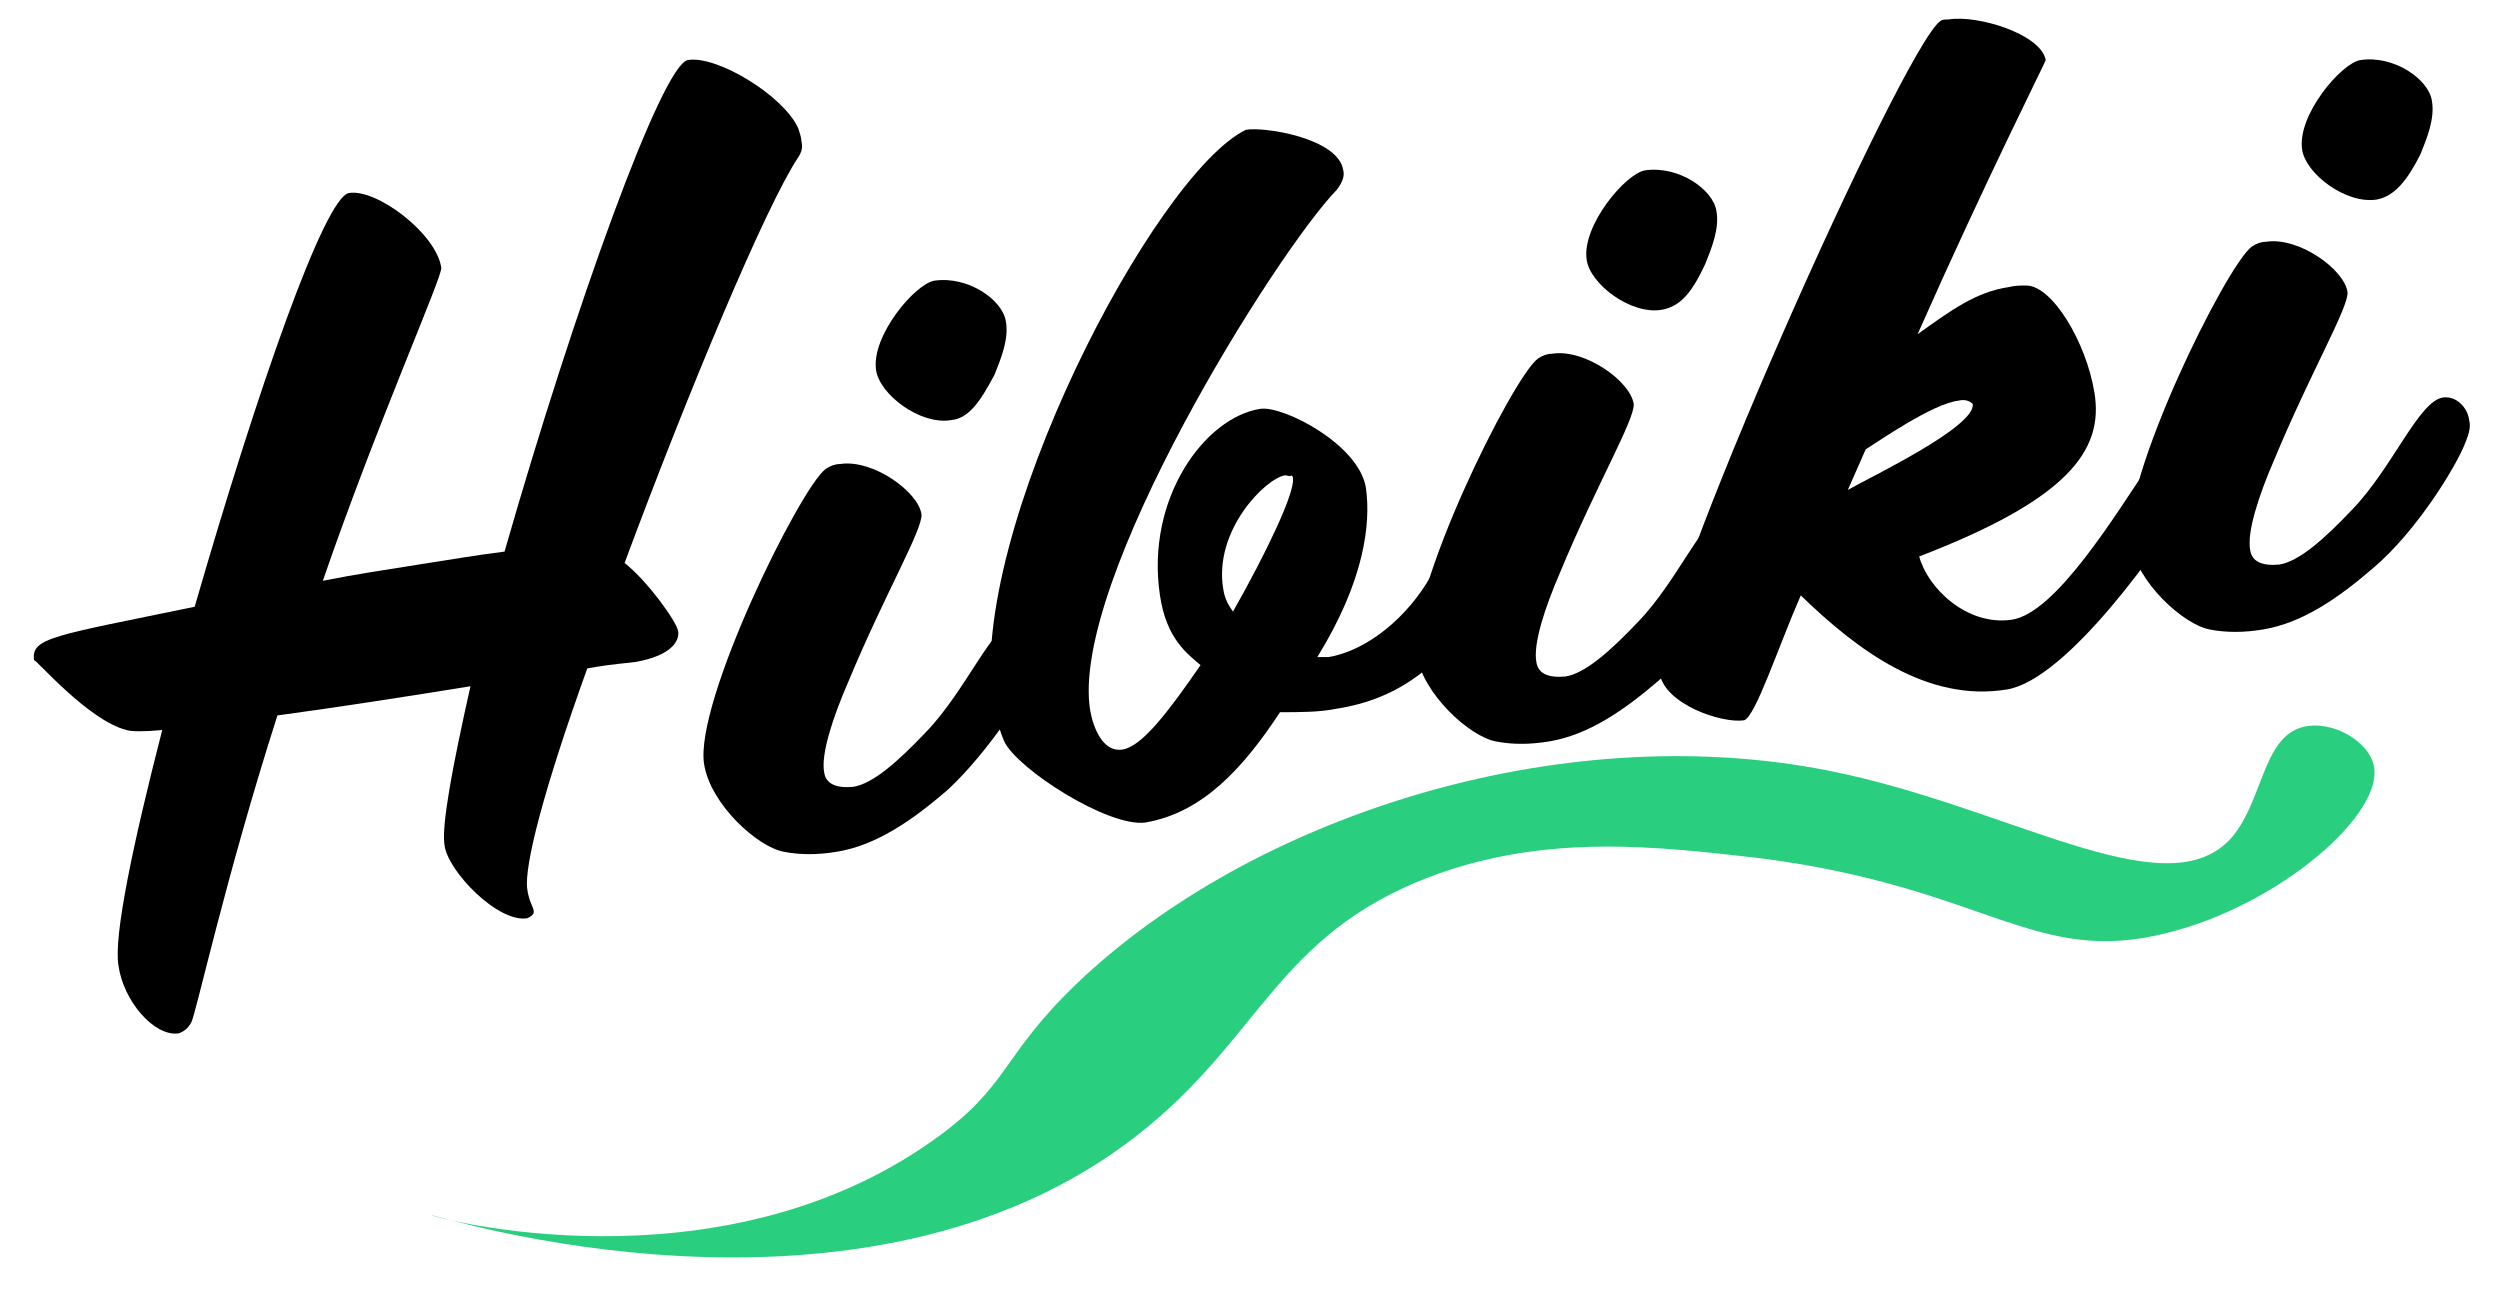
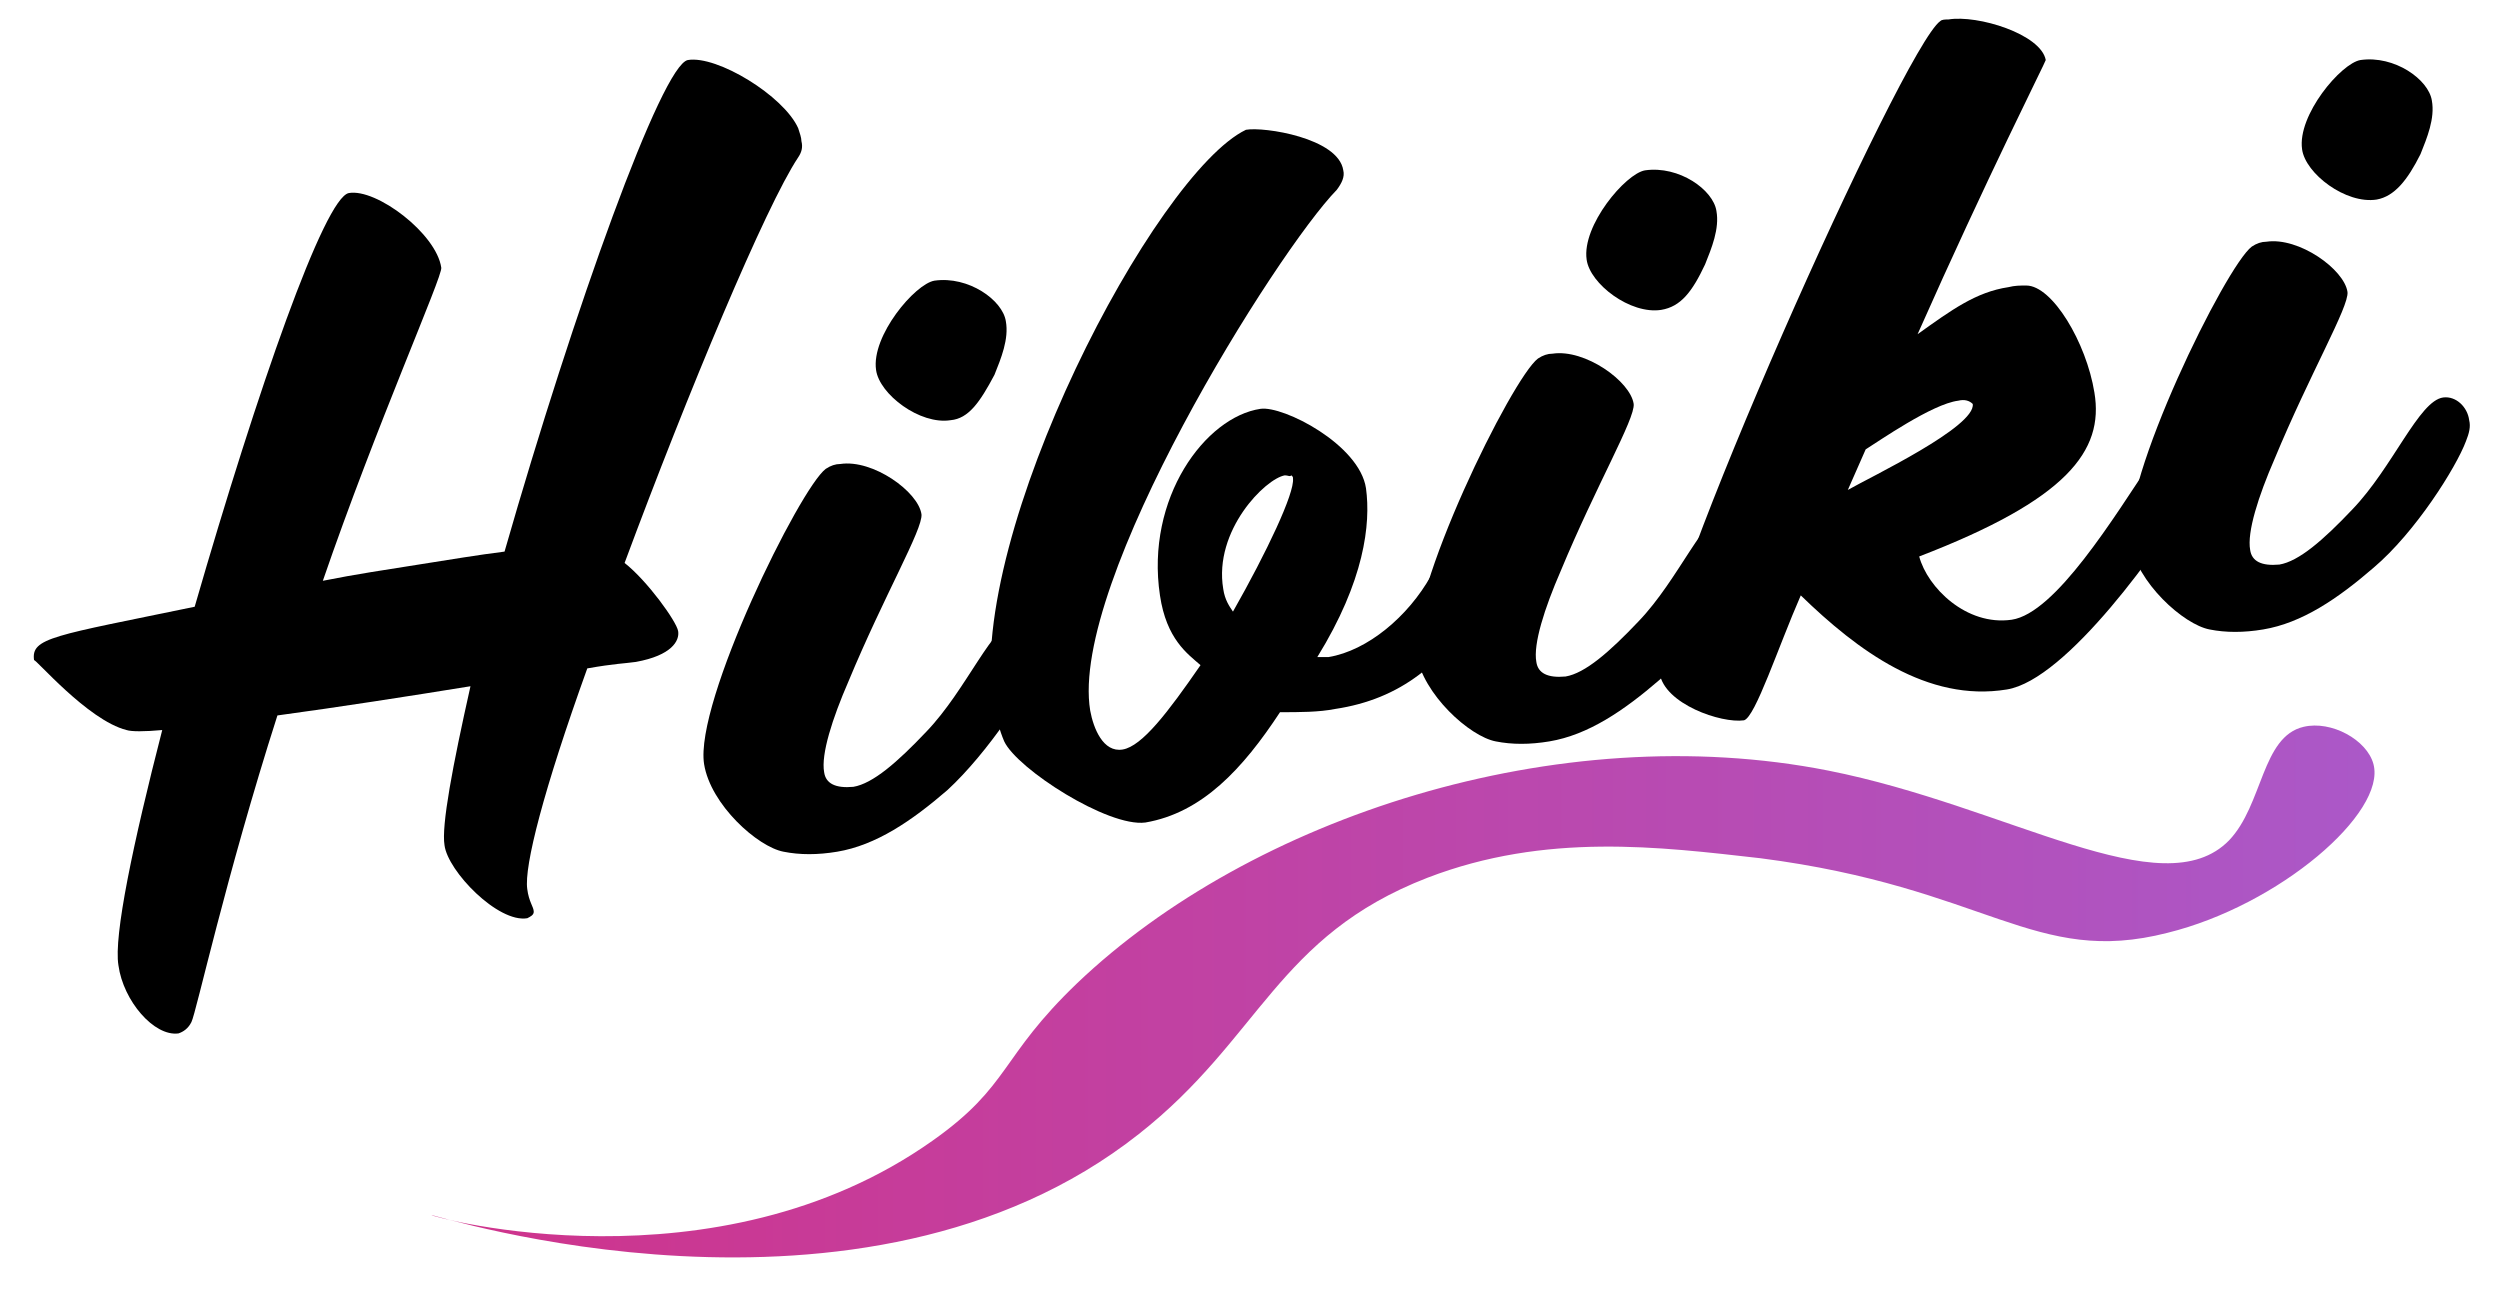
<svg xmlns="http://www.w3.org/2000/svg" version="1.1" id="Layer_1" x="0px" y="0px" viewBox="0 0 154.1 80.3" style="enable-background:new 0 0 154.1 80.3;" xml:space="preserve">
  <style type="text/css">
	.st0{enable-background:new    ;}
- 	.st1{fill:#29CF7F;}
+ 	.st1{fill:url(#SVGID_1_);}
</style>
  <g class="st0">
-     <path d="M49.4,8.7c0.1,0.4,0,0.7-0.2,1c-2,3-6.8,14.5-10.7,25c1.4,1.1,3.2,3.6,3.3,4.2s-0.4,1.5-2.6,1.9c-0.7,0.1-1.3,0.1-3,0.4   c-2.7,7.5-3.9,12.2-3.7,13.6c0.1,0.8,0.4,1.1,0.4,1.4c0,0.2-0.2,0.3-0.4,0.4c-1.8,0.3-4.9-2.9-5.1-4.5c-0.2-1.2,0.5-4.9,1.6-9.8   c-3.7,0.6-8.2,1.3-11.9,1.8c-3.2,10-5,18.3-5.3,18.9c-0.2,0.4-0.5,0.6-0.8,0.7c-1.5,0.2-3.4-2-3.7-4.2c-0.3-1.8,0.9-7.5,2.7-14.5   c-1.1,0.1-1.9,0.1-2.2,0c-2.4-0.6-5.7-4.5-5.7-4.3c-0.2-1.4,1.2-1.5,9.9-3.3c3.9-13.5,8-25.2,9.5-25.5c1.7-0.3,5.4,2.5,5.7,4.6   c0.1,0.5-4,9.7-7.3,19.3c2-0.4,4-0.7,5.9-1c1.9-0.3,3.7-0.6,5.3-0.8C35.4,19,40.8,4,42.4,3.7c1.8-0.3,5.9,2.2,6.8,4.2   C49.3,8.2,49.4,8.5,49.4,8.7z" />
+     <path d="M49.4,8.7c0.1,0.4,0,0.7-0.2,1c-2,3-6.8,14.5-10.7,25c1.4,1.1,3.2,3.6,3.3,4.2s-0.4,1.5-2.6,1.9c-0.7,0.1-1.3,0.1-3,0.4   c-2.7,7.5-3.9,12.2-3.7,13.6c0.1,0.8,0.4,1.1,0.4,1.4c0,0.2-0.2,0.3-0.4,0.4c-1.8,0.3-4.9-2.9-5.1-4.5c-0.2-1.2,0.5-4.9,1.6-9.8   c-3.7,0.6-8.2,1.3-11.9,1.8c-3.2,10-5,18.3-5.3,18.9c-0.2,0.4-0.5,0.6-0.8,0.7c-1.5,0.2-3.4-2-3.7-4.2C7,57.7,8.2,52,10,45   c-1.1,0.1-1.9,0.1-2.2,0c-2.4-0.6-5.7-4.5-5.7-4.3c-0.2-1.4,1.2-1.5,9.9-3.3c3.9-13.5,8-25.2,9.5-25.5c1.7-0.3,5.4,2.5,5.7,4.6   c0.1,0.5-4,9.7-7.3,19.3c2-0.4,4-0.7,5.9-1s3.7-0.6,5.3-0.8c4.3-15,9.7-30,11.3-30.3c1.8-0.3,5.9,2.2,6.8,4.2   C49.3,8.2,49.4,8.5,49.4,8.7z" />
    <path d="M58.4,48.7c-2.2,1.9-4.4,3.4-6.8,3.8c-1.2,0.2-2.3,0.2-3.3,0c-1.6-0.3-4.5-2.9-4.9-5.4c-0.6-3.8,5.9-17,7.5-18.2   c0.3-0.2,0.6-0.3,0.9-0.3c2-0.3,4.8,1.7,5,3.1c0.1,0.9-2.3,5-4.5,10.3c-1,2.3-1.7,4.5-1.5,5.6c0.1,0.7,0.7,1,1.8,0.9   c1.2-0.2,2.7-1.5,4.5-3.4c2.5-2.6,4.1-6.7,5.6-6.9c0.8-0.1,1.5,0.6,1.6,1.4c0.1,0.4,0,0.8-0.2,1.3C63.5,42.4,60.9,46.4,58.4,48.7z    M58.6,25.9c-1.9,0.3-4.4-1.6-4.6-3.1c-0.3-2.1,2.4-5.3,3.6-5.5c2.1-0.3,4.2,1.2,4.4,2.5c0.2,1.1-0.3,2.3-0.7,3.3   C60.4,24.8,59.7,25.8,58.6,25.9z" />
-     <path d="M82.3,43.7c-1,0.2-2.2,0.2-3.4,0.2c-2.3,3.5-4.8,6.2-8.3,6.8c-2.3,0.3-7.9-3.3-8.7-5c-0.3-0.7-0.5-1.5-0.7-2.3   c-1.6-10.6,10-32.7,15.6-35.4c1.1-0.2,5.7,0.5,6,2.5c0.1,0.4-0.1,0.8-0.4,1.2c-3.7,3.8-16.5,24.2-15.2,32.1c0.2,1.1,0.8,2.6,2,2.4   c1.2-0.2,2.8-2.3,4.8-5.2c-0.8-0.7-2.1-1.6-2.5-4.3c-0.9-6,2.8-11,6.2-11.5c1.4-0.2,6.1,2.2,6.5,4.9c0.3,2.2-0.1,5.7-3,10.4l0.2,0   c0.1,0,0.3,0,0.5,0c2.4-0.4,4.9-2.5,6.3-5c0.4-0.7,0.9-1.1,1.4-1.1c0.8-0.1,1.7,0.5,1.9,1.5c0,0.3,0,0.7-0.2,1.1   C89.1,40.9,86.3,43.1,82.3,43.7z M79.2,29.3c-1.2,0.2-4.4,3.4-3.8,7c0.1,0.7,0.4,1.1,0.6,1.4c2.1-3.7,3.8-7.3,3.7-8.2   c0-0.1,0-0.1-0.1-0.2C79.5,29.4,79.4,29.3,79.2,29.3z" />
+     <path d="M82.3,43.7c-1,0.2-2.2,0.2-3.4,0.2c-2.3,3.5-4.8,6.2-8.3,6.8c-2.3,0.3-7.9-3.3-8.7-5c-0.3-0.7-0.5-1.5-0.7-2.3   C59.6,32.8,71.2,10.7,76.8,8c1.1-0.2,5.7,0.5,6,2.5c0.1,0.4-0.1,0.8-0.4,1.2c-3.7,3.8-16.5,24.2-15.2,32.1c0.2,1.1,0.8,2.6,2,2.4   C70.4,46,72,43.9,74,41c-0.8-0.7-2.1-1.6-2.5-4.3c-0.9-6,2.8-11,6.2-11.5c1.4-0.2,6.1,2.2,6.5,4.9c0.3,2.2-0.1,5.7-3,10.4h0.2   c0.1,0,0.3,0,0.5,0c2.4-0.4,4.9-2.5,6.3-5c0.4-0.7,0.9-1.1,1.4-1.1c0.8-0.1,1.7,0.5,1.9,1.5c0,0.3,0,0.7-0.2,1.1   C89.1,40.9,86.3,43.1,82.3,43.7z M79.2,29.3c-1.2,0.2-4.4,3.4-3.8,7c0.1,0.7,0.4,1.1,0.6,1.4c2.1-3.7,3.8-7.3,3.7-8.2   c0-0.1,0-0.1-0.1-0.2C79.5,29.4,79.4,29.3,79.2,29.3z" />
    <path d="M102.3,41.9c-2.2,1.9-4.4,3.4-6.8,3.8c-1.2,0.2-2.3,0.2-3.3,0c-1.6-0.3-4.5-2.9-4.9-5.4c-0.6-3.8,5.9-17,7.5-18.2   c0.3-0.2,0.6-0.3,0.9-0.3c2-0.3,4.8,1.7,5,3.1c0.1,0.9-2.3,5-4.5,10.3c-1,2.3-1.7,4.5-1.5,5.6c0.1,0.7,0.7,1,1.8,0.9   c1.2-0.2,2.7-1.5,4.5-3.4c2.5-2.6,4.1-6.7,5.6-6.9c0.8-0.1,1.5,0.6,1.6,1.4c0.1,0.4,0,0.8-0.2,1.3   C107.4,35.6,104.8,39.6,102.3,41.9z M102.4,19.1c-1.9,0.3-4.4-1.6-4.6-3.1c-0.3-2.1,2.4-5.3,3.6-5.5c2.1-0.3,4.2,1.2,4.4,2.5   c0.2,1.1-0.3,2.3-0.7,3.3C104.3,18,103.6,18.9,102.4,19.1z" />
    <path d="M123.7,42.5c-4.9,0.8-9.2-2.4-12.7-5.8c-1.4,3.2-2.8,7.5-3.5,7.7c-1.4,0.2-4.9-1-5.2-2.9c-0.6-3.7,15-38.6,17.3-40.2   c0.1-0.1,0.3-0.1,0.5-0.1c1.8-0.3,5.7,0.9,6,2.5c0,0.1-3.6,7.2-7.9,16.9c2.1-1.5,3.6-2.6,5.6-2.9c0.4-0.1,0.7-0.1,1.1-0.1   c1.6,0,3.7,3.5,4.2,6.6c0.6,3.6-1.7,6.6-10.8,10.1c0.5,1.9,2.9,4.3,5.7,3.9c2.7-0.4,6.3-6.3,8.7-9.9c0.2-0.4,0.6-0.6,1-0.7   c0.8-0.1,1.8,0.5,1.9,1.3c0.1,0.4,0,0.9-0.3,1.3C133.2,33.7,127.4,41.9,123.7,42.5z M120.7,24.7c-1.6,0.2-4.9,2.5-5.7,3l-1.1,2.5   c1.4-0.8,7.9-3.9,7.7-5.3C121.4,24.7,121.1,24.6,120.7,24.7z" />
    <path d="M146.3,35c-2.2,1.9-4.4,3.4-6.8,3.8c-1.2,0.2-2.3,0.2-3.3,0c-1.6-0.3-4.5-2.9-4.9-5.4c-0.6-3.8,5.9-17,7.5-18.2   c0.3-0.2,0.6-0.3,0.9-0.3c2-0.3,4.8,1.7,5,3.1c0.1,0.9-2.3,5-4.5,10.3c-1,2.3-1.7,4.5-1.5,5.6c0.1,0.7,0.7,1,1.8,0.9   c1.2-0.2,2.7-1.5,4.5-3.4c2.5-2.6,4.1-6.7,5.6-6.9c0.8-0.1,1.5,0.6,1.6,1.4c0.1,0.4,0,0.8-0.2,1.3C151.4,28.8,148.9,32.8,146.3,35z    M146.5,12.3c-1.9,0.3-4.4-1.6-4.6-3.1c-0.3-2.1,2.4-5.3,3.6-5.5c2.1-0.3,4.2,1.2,4.4,2.5c0.2,1.1-0.3,2.3-0.7,3.3   C148.4,11.1,147.6,12.1,146.5,12.3z" />
  </g>
-   <path class="st1" d="M26.6,74.9c0-0.1,26.5,8.5,43.6-5C77.7,64,78.7,57.7,88,54.1c7.3-2.8,14.3-1.9,20.5-1.2  c14,1.8,16.9,6.7,25.1,4.6c6.9-1.7,13.5-7.4,12.7-10.4c-0.4-1.5-2.6-2.7-4.3-2.3c-2.6,0.6-2.5,4.8-4.6,7c-4.1,4.2-13.6-2.1-24.7-4.3  c-16.7-3.3-35.6,2.9-46.3,13.1c-4.8,4.6-4.1,6.3-8.9,9.7C44.1,79.8,26.6,75,26.6,74.9z" />
+   <linearGradient id="SVGID_1_" gradientUnits="userSpaceOnUse" x1="26.6" y1="61.115" x2="146.366" y2="61.115">
+     <stop offset="0" style="stop-color:#CF338B" />
+     <stop offset="1" style="stop-color:#AB58C8" />
+   </linearGradient>
+   <path class="st1" d="M26.6,74.9c0-0.1,26.5,8.5,43.6-5C77.7,64,78.7,57.7,88,54.1c7.3-2.8,14.3-1.9,20.5-1.2  c14,1.8,16.9,6.7,25.1,4.6c6.9-1.7,13.5-7.4,12.7-10.4c-0.4-1.5-2.6-2.7-4.3-2.3c-2.6,0.6-2.5,4.8-4.6,7c-4.1,4.2-13.6-2.1-24.7-4.3  C96,44.2,77.1,50.4,66.4,60.6c-4.8,4.6-4.1,6.3-8.9,9.7C44.1,79.8,26.6,75,26.6,74.9z" />
</svg>
